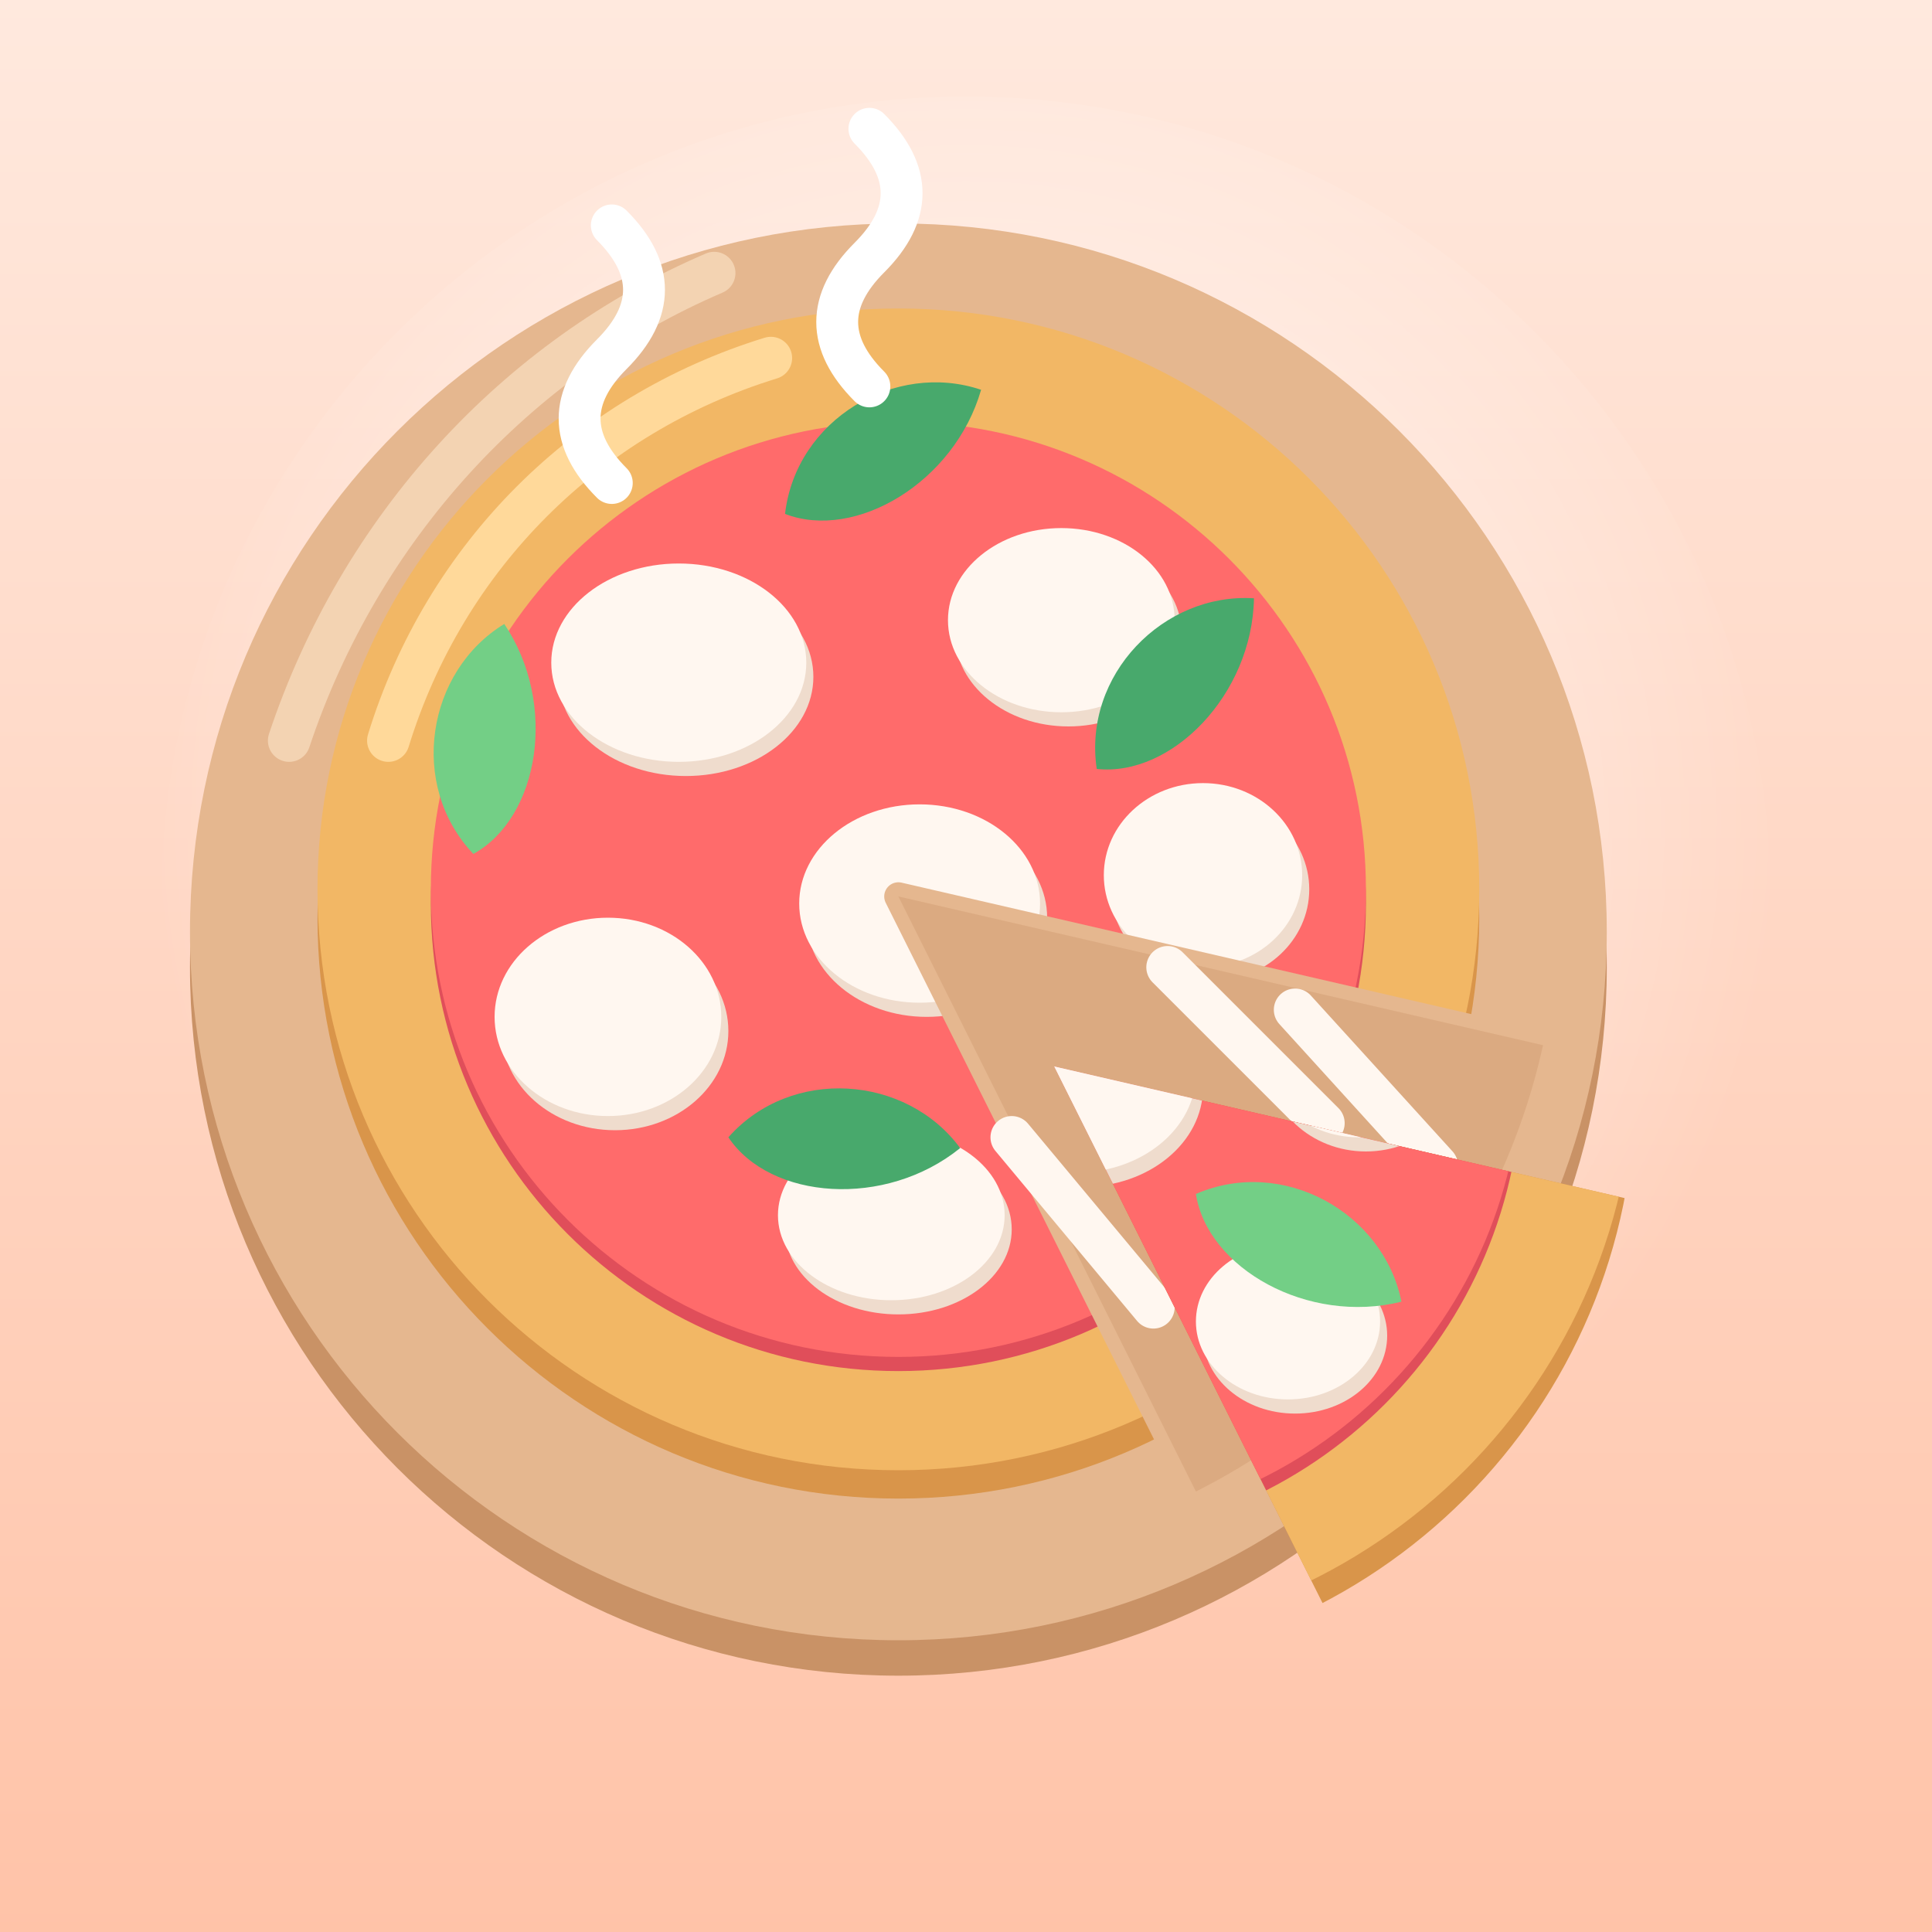
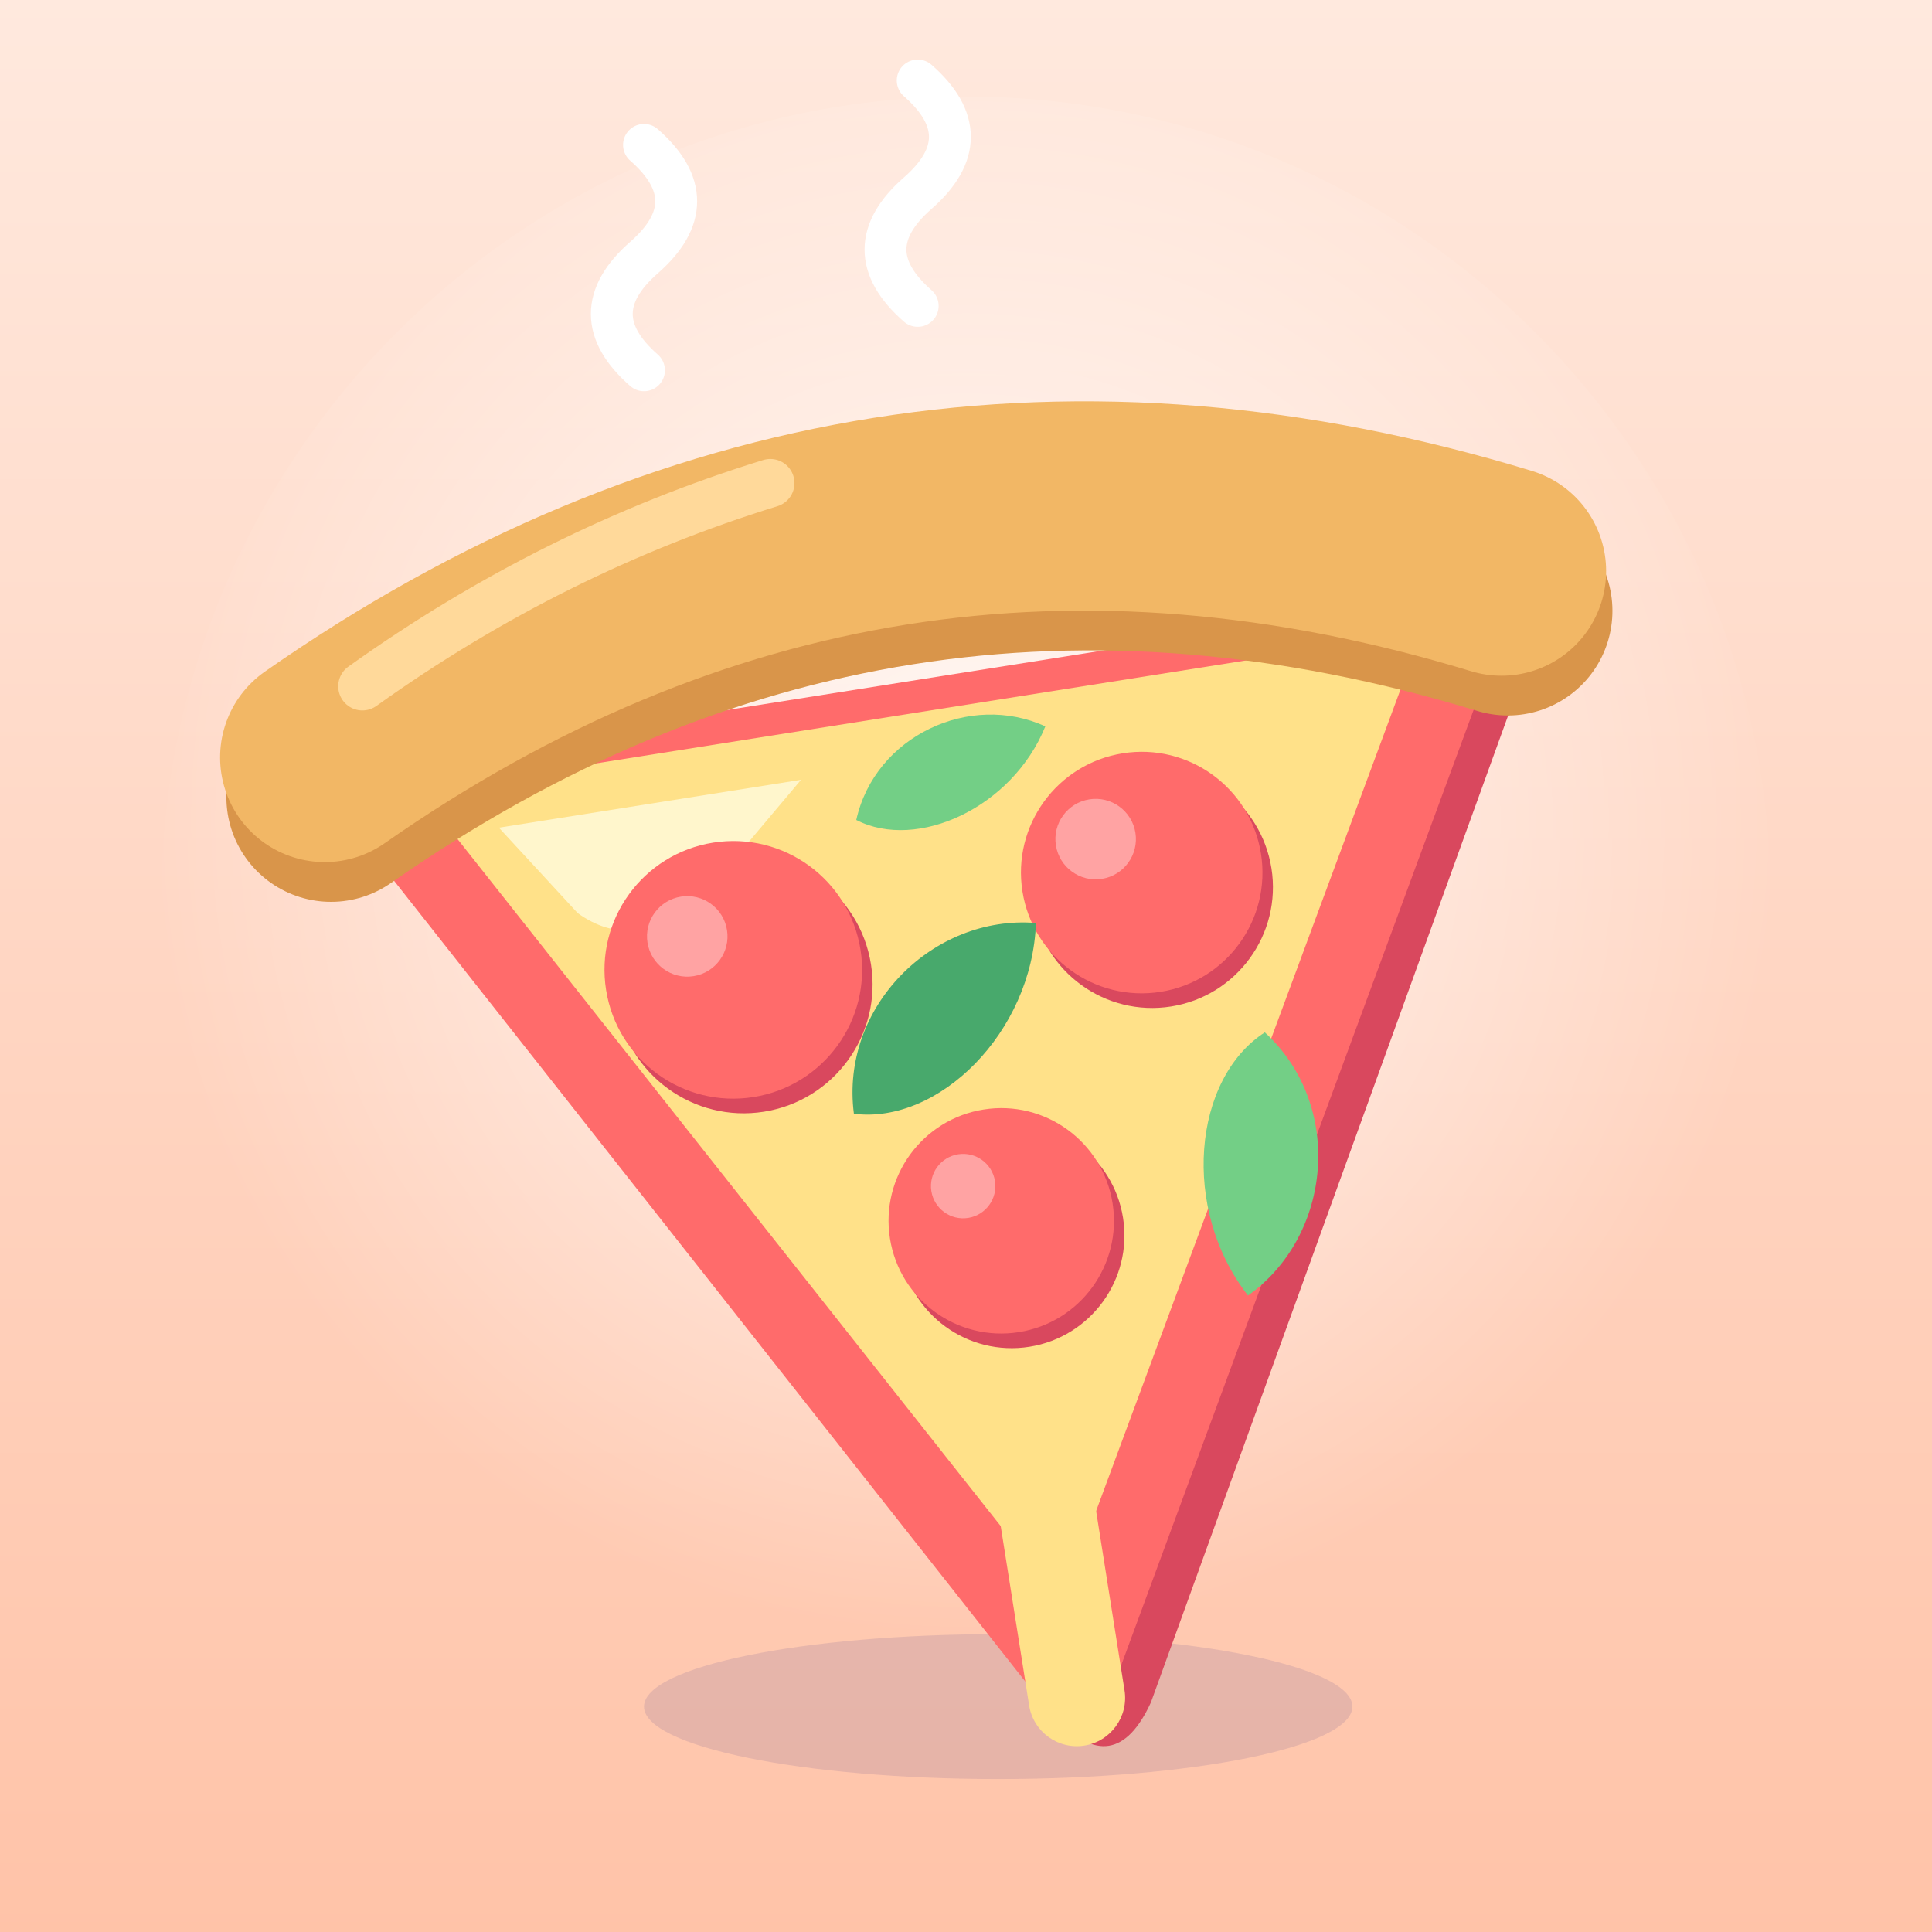
<svg xmlns="http://www.w3.org/2000/svg" viewBox="0 0 120 120">
  <defs>
    <linearGradient id="bg" x1="0" y1="0" x2="0" y2="1">
      <stop offset="0" stop-color="#ffe9de" />
      <stop offset="1" stop-color="#ffc3a8" />
    </linearGradient>
    <radialGradient id="glow" cx="0.5" cy="0.45" r="0.5">
      <stop offset="0" stop-color="#fff" stop-opacity="0.8" />
      <stop offset="1" stop-color="#fff" stop-opacity="0" />
    </radialGradient>
-     <clipPath id="slice">
-       <path d="M60 61L105.5 71.5A46.5 46.5 0 0 1 81 103Z" />
-     </clipPath>
    <path id="leaf" d="M0 0C3-6 11-7.5 16-3.5C12 2 4 3.5 0 0Z" />
-     <g id="pie">
-       <circle cx="60" cy="62.5" r="41" fill="#d9954a" />
-       <circle cx="60" cy="60.5" r="41" fill="#f2b765" />
-       <path d="M24 50C28 37 38 27 51 23" fill="none" stroke="#ffd99a" stroke-width="3" stroke-linecap="round" />
-       <circle cx="60" cy="61.5" r="33" fill="#e04e5a" />
-       <circle cx="60" cy="60.5" r="33" fill="#ff6b6b" />
-       <g fill="#efdccd">
-         <ellipse cx="45" cy="45.5" rx="9" ry="7" />
-         <ellipse cx="72" cy="42.5" rx="8" ry="6.5" />
-         <ellipse cx="40" cy="70.5" rx="8" ry="7" />
-         <ellipse cx="62" cy="62.5" rx="8.5" ry="7" />
-         <ellipse cx="82" cy="60.5" rx="7" ry="6.5" />
-         <ellipse cx="60" cy="84.5" rx="8" ry="6" />
-         <ellipse cx="77" cy="80" rx="6.5" ry="5.5" />
-       </g>
-       <g fill="#fff7f0">
-         <ellipse cx="44.5" cy="44.5" rx="9" ry="7" />
-         <ellipse cx="71.5" cy="41.5" rx="8" ry="6.5" />
-         <ellipse cx="39.5" cy="69.5" rx="8" ry="7" />
-         <ellipse cx="61.5" cy="61.5" rx="8.5" ry="7" />
-         <ellipse cx="81.5" cy="59.5" rx="7" ry="6.5" />
-         <ellipse cx="59.5" cy="83.5" rx="8" ry="6" />
-         <ellipse cx="76.5" cy="79" rx="6.5" ry="5.5" />
-       </g>
-       <use href="#leaf" transform="translate(52 34) rotate(-20)" fill="#48a96c" />
-       <use href="#leaf" transform="translate(30 58) rotate(-70)" fill="#73cf86" />
-       <use href="#leaf" transform="translate(48 78) rotate(15)" fill="#48a96c" />
-       <use href="#leaf" transform="translate(70 70) rotate(40)" fill="#73cf86" />
-       <use href="#leaf" transform="translate(74 52) rotate(-35)" fill="#48a96c" />
-     </g>
  </defs>
  <rect width="120" height="120" fill="url(#bg)" />
  <circle cx="60" cy="56" r="50" fill="url(#glow)" />
-   <g transform="translate(3 2) scale(0.88)">
-     <circle cx="60" cy="66" r="50" fill="#c99266" />
-     <circle cx="60" cy="63.5" r="50" fill="#e5b78f" />
-     <path d="M17 50C22 35 33 23 47 17" fill="none" stroke="#f3d3b2" stroke-width="3" stroke-linecap="round" />
-     <use href="#pie" />
-     <path d="M60 61L105.5 71.5A46.5 46.5 0 0 1 81 103Z" fill="#e5b78f" stroke="#e5b78f" stroke-width="2" stroke-linejoin="round" />
-     <path d="M60 61L105.5 71.5A46.5 46.5 0 0 1 81 103Z" fill="#c99266" opacity="0.35" />
-     <path d="M79 66L90 77M68 78L78 90M88 69L98 80" fill="none" stroke="#fff7f0" stroke-width="3" stroke-linecap="round" />
-     <g transform="translate(11 12)">
-       <g clip-path="url(#slice)">
-         <use href="#pie" />
-       </g>
-     </g>
+   <ellipse cx="62" cy="106" rx="22" ry="4.5" fill="#4b3a8c" opacity="0.14" />
+   <g transform="rotate(-9 60 62)">
+     <path d="M24 44.5H99L64.5 107Q61.5 111.5 58.5 107Z" fill="#d9485e" />
+     <path d="M22 42H98L63 104.500Q60 109 57 104.500Z" fill="#ff6b6b" />
+     <path d="M28.5 44H91.500L62 96.500Q60 99.5 58 96.500Z" fill="#ffe189" />
+     <path d="M57 92H63V106A3 3 0 0 1 57 106Z" fill="#ffe189" />
+     <path d="M33 47H52L44.5 53.500Q40 56 37 53Z" fill="#fff6cc" />
+     <circle cx="46.5" cy="59" r="8" fill="#d9485e" />
+     <circle cx="46" cy="58" r="8" fill="#ff6b6b" />
+     <circle cx="43.5" cy="55.5" r="2.5" fill="#ffa3a3" />
+     <circle cx="72.5" cy="57" r="7.5" fill="#d9485e" />
+     <circle cx="72" cy="56" r="7.5" fill="#ff6b6b" />
+     <circle cx="69.5" cy="53.5" r="2.5" fill="#ffa3a3" />
+     <circle cx="60.5" cy="77" r="7" fill="#d9485e" />
+     <circle cx="60" cy="76" r="7" fill="#ff6b6b" />
+     <circle cx="58" cy="73.5" r="2" fill="#ffa3a3" />
+     <use href="#leaf" transform="translate(52 68) rotate(-25)" fill="#48a96c" />
+     <use href="#leaf" transform="translate(78 67) rotate(115)" fill="#73cf86" />
+     <use href="#leaf" transform="translate(55 50) rotate(-5) scale(0.8)" fill="#73cf86" />
+     <path d="M23 43.500Q60 25.5 97 43.5" fill="none" stroke="#d9954a" stroke-width="13" stroke-linecap="round" />
+     <path d="M23 41Q60 23 97 41" fill="none" stroke="#f2b765" stroke-width="13" stroke-linecap="round" />
+     <path d="M26 37Q39 30.5 53 28.5" fill="none" stroke="#ffd99a" stroke-width="3" stroke-linecap="round" />
  </g>
-   <path d="M38 14q4 4 0 8t0 8M54 8q4 4 0 8t0 8" fill="none" stroke="#fff" stroke-width="2.6" stroke-linecap="round" />
+   <path d="M40 9q4 3.5 0 7t0 7M57 5q4 3.5 0 7t0 7" fill="none" stroke="#fff" stroke-width="2.6" stroke-linecap="round" />
</svg>
